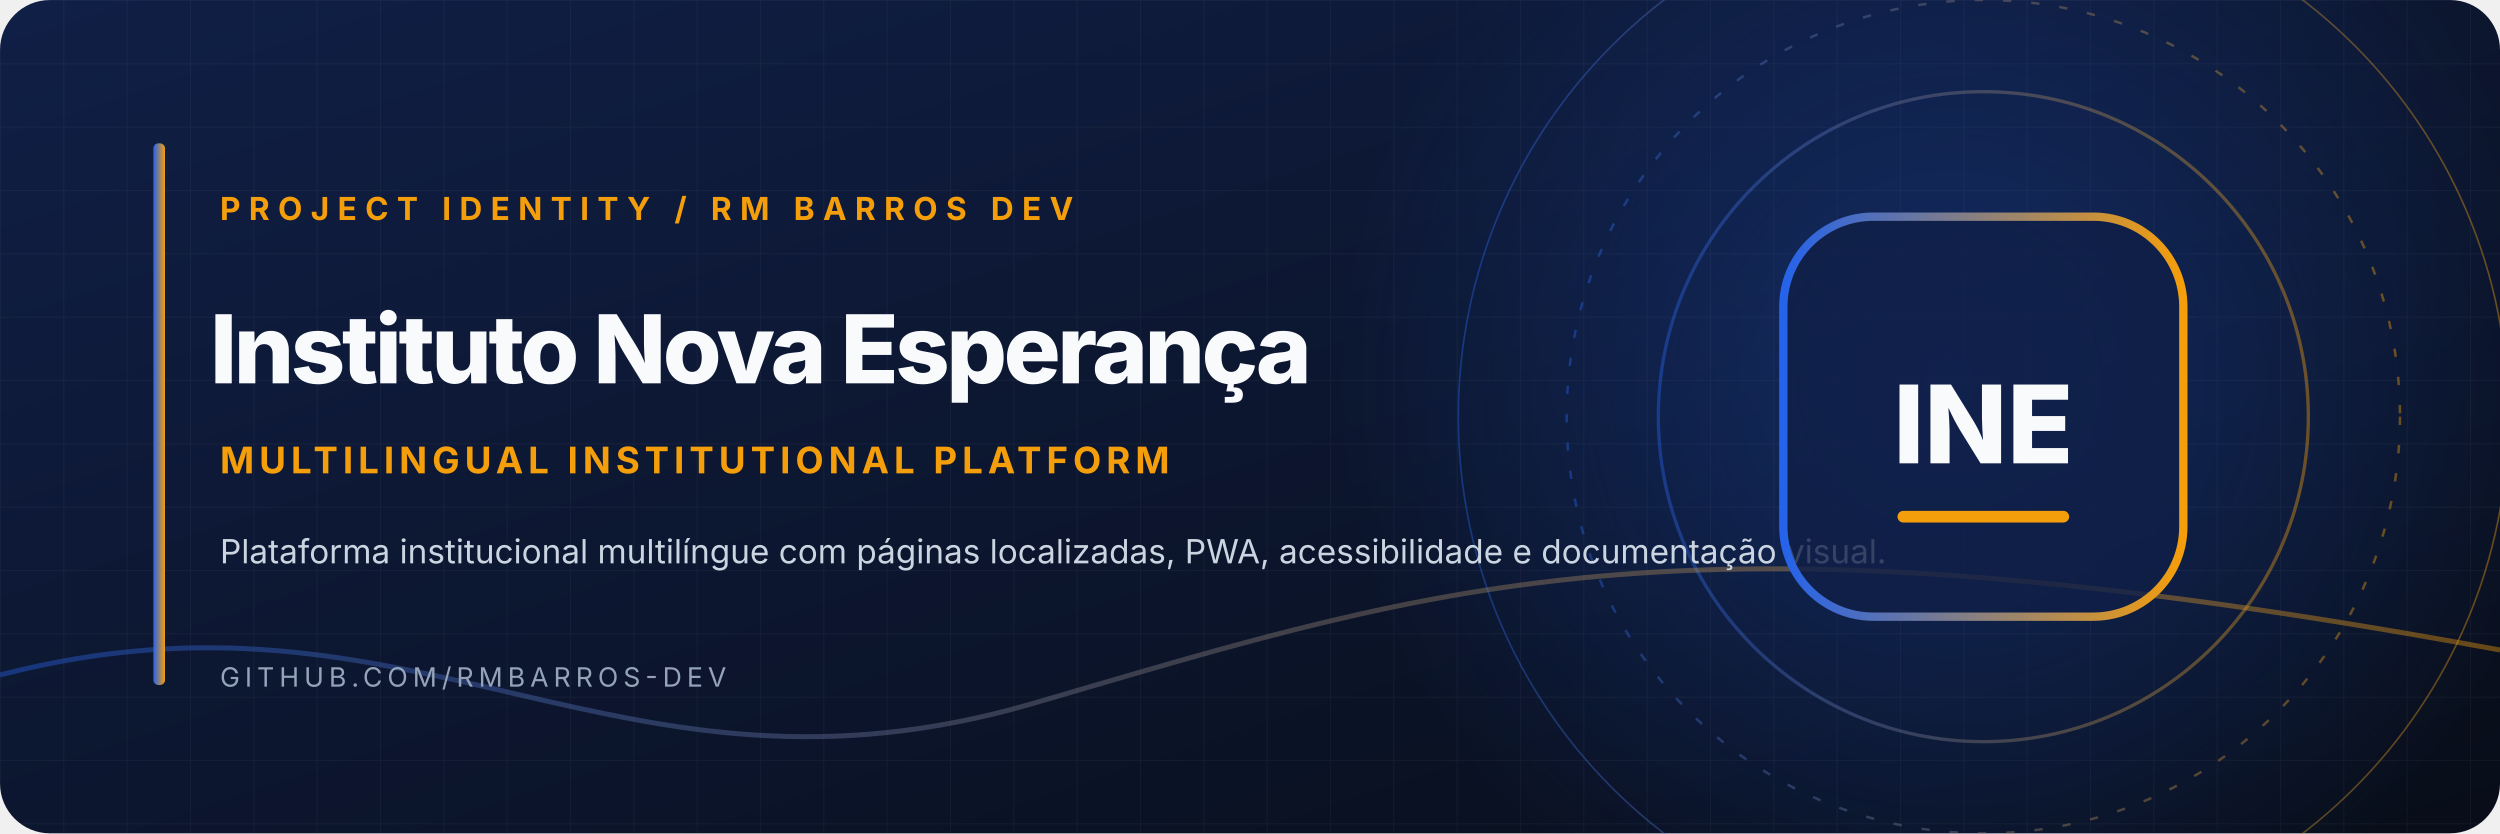
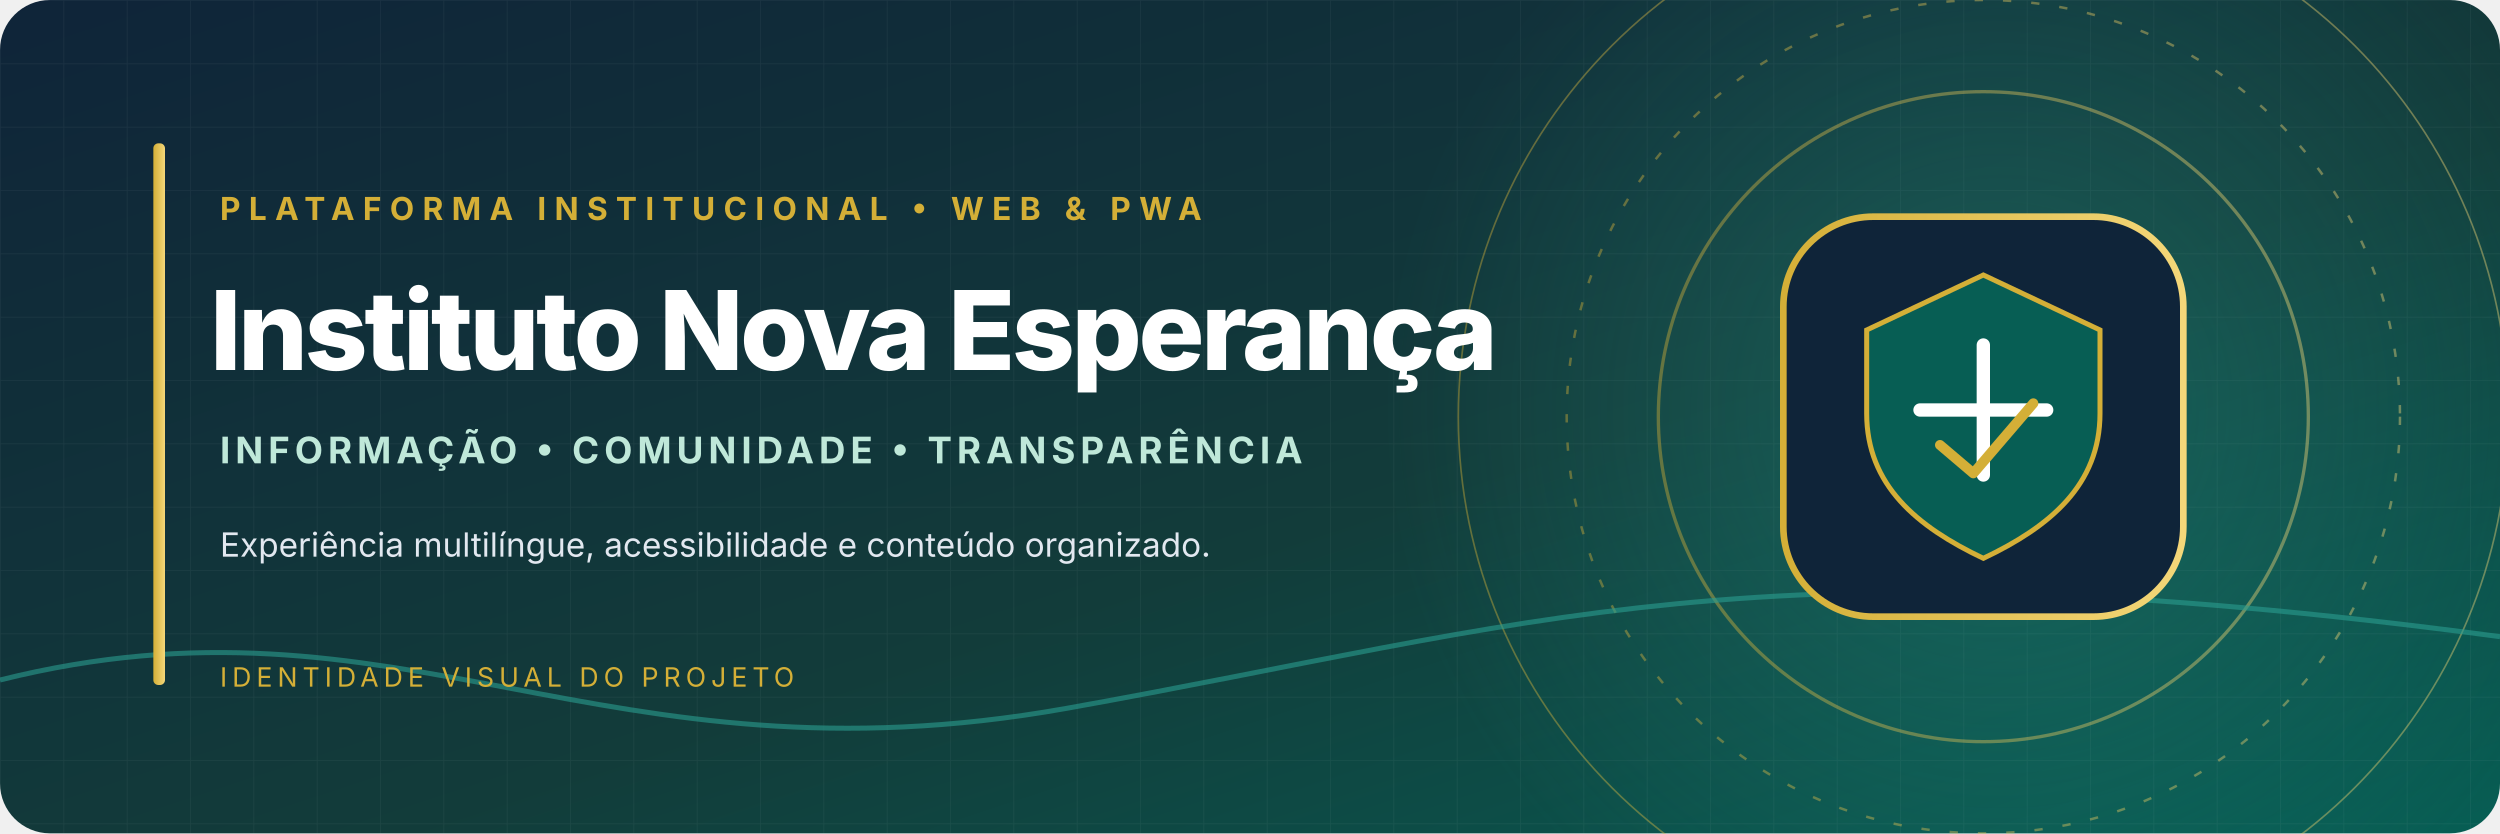
<svg xmlns="http://www.w3.org/2000/svg" width="1500" height="500" viewBox="0 0 1500 500" role="img" aria-labelledby="title desc">
  <defs>
    <linearGradient id="bg" x1="0" y1="0" x2="1" y2="1">
-       <stop stop-color="#101F46" />
-       <stop offset="1" stop-color="#080D18" />
+       <stop stop-color="#0F2439" />
+       <stop offset=".58" stop-color="#123C3A" />
+       <stop offset="1" stop-color="#075E54" />
    </linearGradient>
-     <linearGradient id="a" x1="0" y1="0" x2="1" y2="0">
-       <stop stop-color="#2563EB" />
-       <stop offset="1" stop-color="#F59E0B" />
+     <linearGradient id="gold" x1="0" y1="0" x2="1" y2="0">
+       <stop stop-color="#D4AF37" />
+       <stop offset="1" stop-color="#F4D779" />
    </linearGradient>
    <radialGradient id="glow">
-       <stop stop-color="#2563EB" stop-opacity=".3" />
-       <stop offset="1" stop-color="#2563EB" stop-opacity="0" />
+       <stop stop-color="#2A9D8F" stop-opacity=".35" />
+       <stop offset="1" stop-color="#2A9D8F" stop-opacity="0" />
    </radialGradient>
    <pattern id="grid" width="38" height="38" patternUnits="userSpaceOnUse">
-       <path d="M38 0H0V38" fill="none" stroke="#fff" stroke-opacity=".045" />
+       <path d="M38 0H0V38" fill="none" stroke="#FFFFFF" stroke-opacity=".05" />
    </pattern>
  </defs>
  <rect width="1500" height="500" rx="30" fill="url(#bg)" />
  <rect width="1500" height="500" rx="30" fill="url(#grid)" />
-   <circle cx="1170" cy="230" r="370" fill="url(#glow)" />
-   <g fill="none" stroke="url(#a)" opacity=".4">
+   <circle cx="1200" cy="245" r="370" fill="url(#glow)" />
+   <g fill="none" stroke="url(#gold)" opacity=".42">
    <circle cx="1190" cy="250" r="195" stroke-width="2" />
    <circle cx="1190" cy="250" r="250" stroke-width="1.5" stroke-dasharray="5 12" />
    <circle cx="1190" cy="250" r="315" stroke-width="1" />
  </g>
-   <path d="M0 405C250 340 370 495 620 422S1010 300 1500 390" fill="none" stroke="url(#a)" stroke-opacity=".4" stroke-width="3" />
-   <rect x="92" y="86" width="7" height="325" rx="3" fill="url(#a)" />
+   <path d="M0 408C240 348 360 475 640 425S1050 322 1500 382" fill="none" stroke="#2A9D8F" stroke-opacity=".6" stroke-width="3" />
+   <rect x="92" y="86" width="7" height="325" rx="3" fill="url(#gold)" />
  <g font-family="Inter,Segoe UI,Arial,sans-serif">
-     <text x="132" y="132" fill="#F59E0B" font-size="19" font-weight="700" letter-spacing="5">PROJECT IDENTITY / RM BARROS DEV</text>
-     <text x="126" y="230" fill="#F8FAFC" font-size="57" font-weight="800" letter-spacing="-2">Instituto Nova Esperança</text>
-     <text x="132" y="284" fill="#F59E0B" font-size="22" font-weight="700" letter-spacing="3">MULTILINGUAL INSTITUTIONAL PLATFORM</text>
-     <text x="132" y="338" fill="#CBD5E1" font-size="20">Plataforma institucional multilíngue com páginas localizadas, PWA, acessibilidade e documentação visual.</text>
-     <text x="132" y="412" fill="#94A3B8" font-size="16" letter-spacing="3">GITHUB.COM/RMBARROS-DEV</text>
+     <text x="132" y="132" fill="#D4AF37" font-size="19" font-weight="700" letter-spacing="5">PLATAFORMA INSTITUCIONAL • WEB &amp; PWA</text>
+     <text x="126" y="222" fill="#FFFFFF" font-size="66" font-weight="800" letter-spacing="-2">Instituto Nova Esperança</text>
+     <text x="132" y="278" fill="#BFE8D9" font-size="22" font-weight="700" letter-spacing="3">INFORMAÇÃO • COMUNIDADE • TRANSPARÊNCIA</text>
+     <text x="132" y="334" fill="#E2E8F0" font-size="20">Experiência multilíngue, acessibilidade e conteúdo organizado.</text>
+     <text x="132" y="412" fill="#D4AF37" font-size="16" letter-spacing="3">IDENTIDADE VISUAL DO PROJETO</text>
  </g>
  <g transform="translate(1070 130)">
-     <rect width="240" height="240" rx="54" fill="#101F46" fill-opacity=".8" stroke="url(#a)" stroke-width="5" />
-     <text x="120" y="148" text-anchor="middle" fill="#F8FAFC" font-family="Inter,Arial,sans-serif" font-size="65" font-weight="800">INE</text>
-     <path d="M72 180h96" stroke="#F59E0B" stroke-width="7" stroke-linecap="round" />
+     <rect width="240" height="240" rx="54" fill="#0F2439" stroke="url(#gold)" stroke-width="4" />
+     <path d="M120 35 190 68v50c0 43-30 68-70 87-40-19-70-44-70-87V68z" fill="#075E54" stroke="#D4AF37" stroke-width="3" />
+     <path d="M82 116h76M120 77v78" stroke="#FFFFFF" stroke-width="8" stroke-linecap="round" />
+     <path d="m94 137 20 17 36-42" fill="none" stroke="#D4AF37" stroke-width="6" stroke-linecap="round" stroke-linejoin="round" />
  </g>
</svg>
